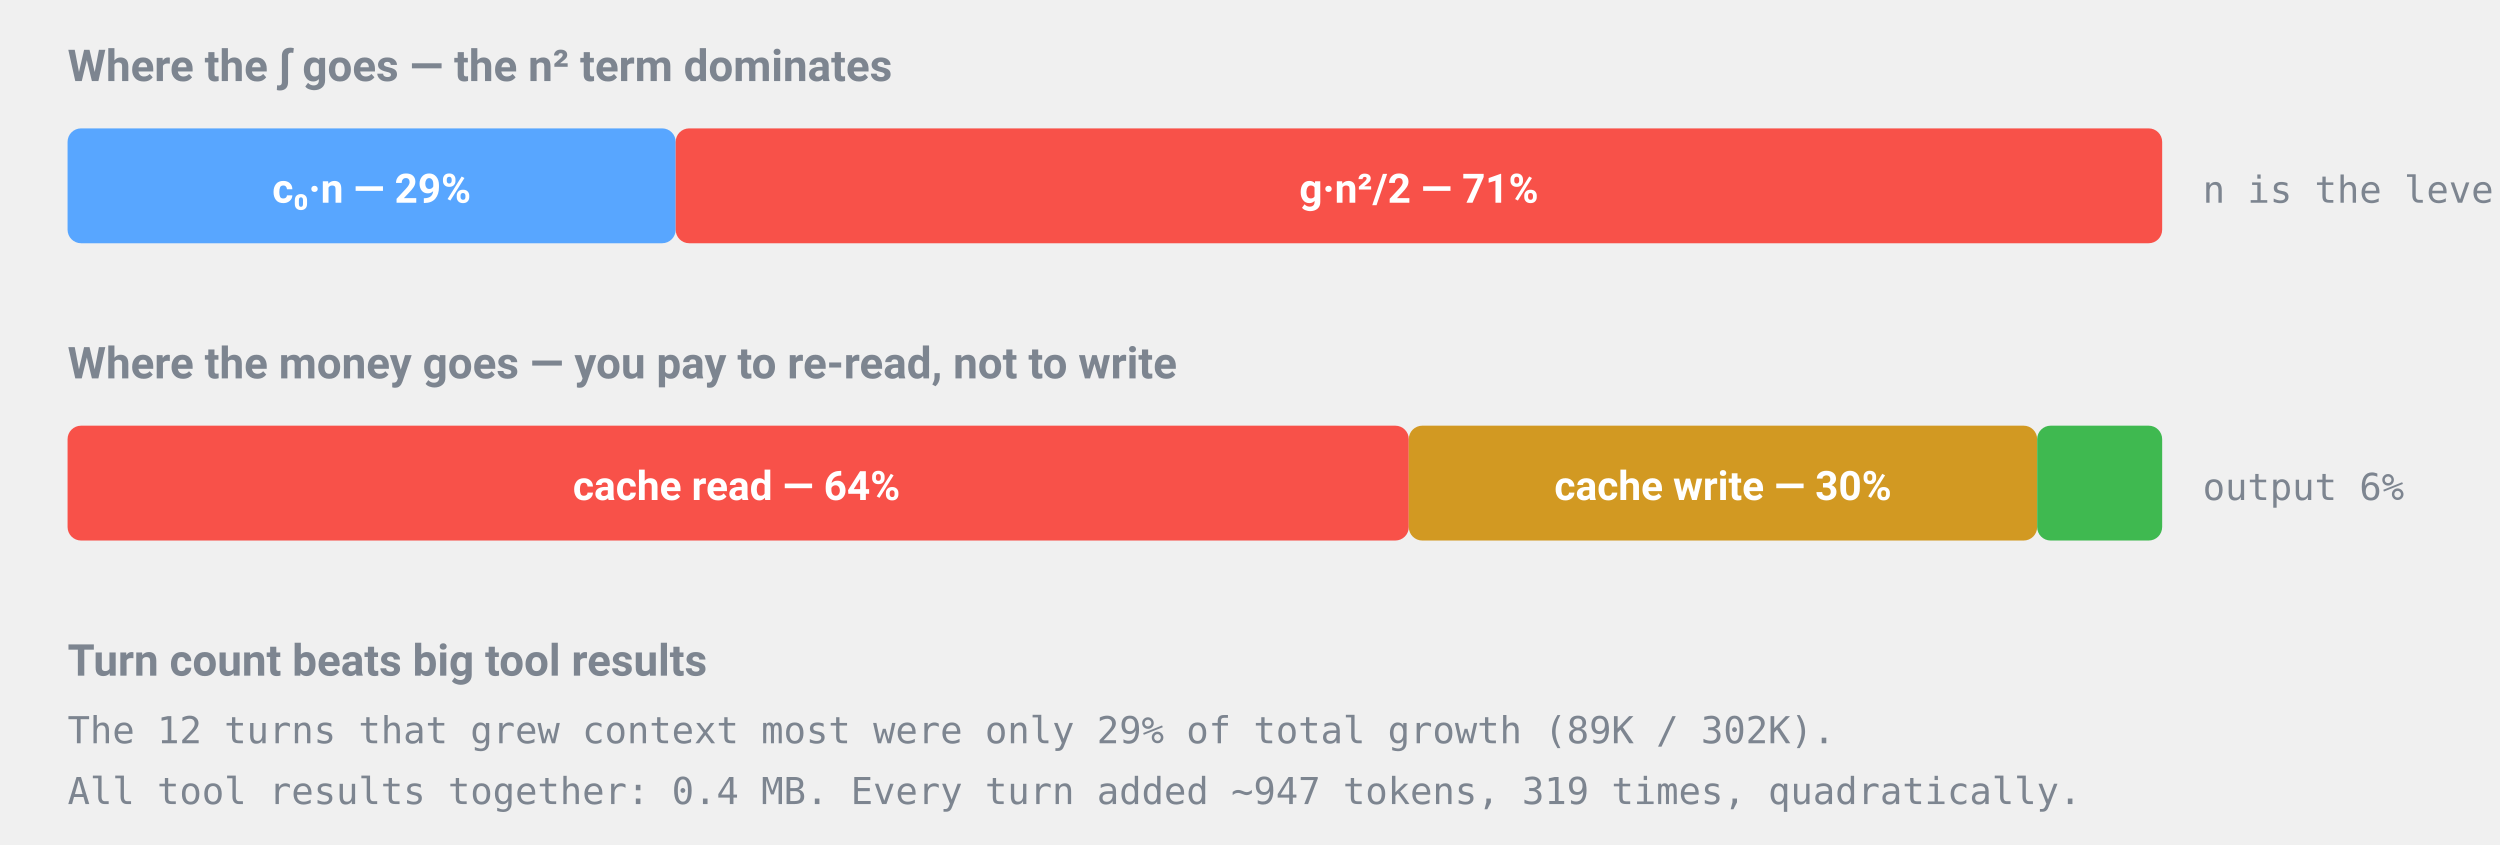
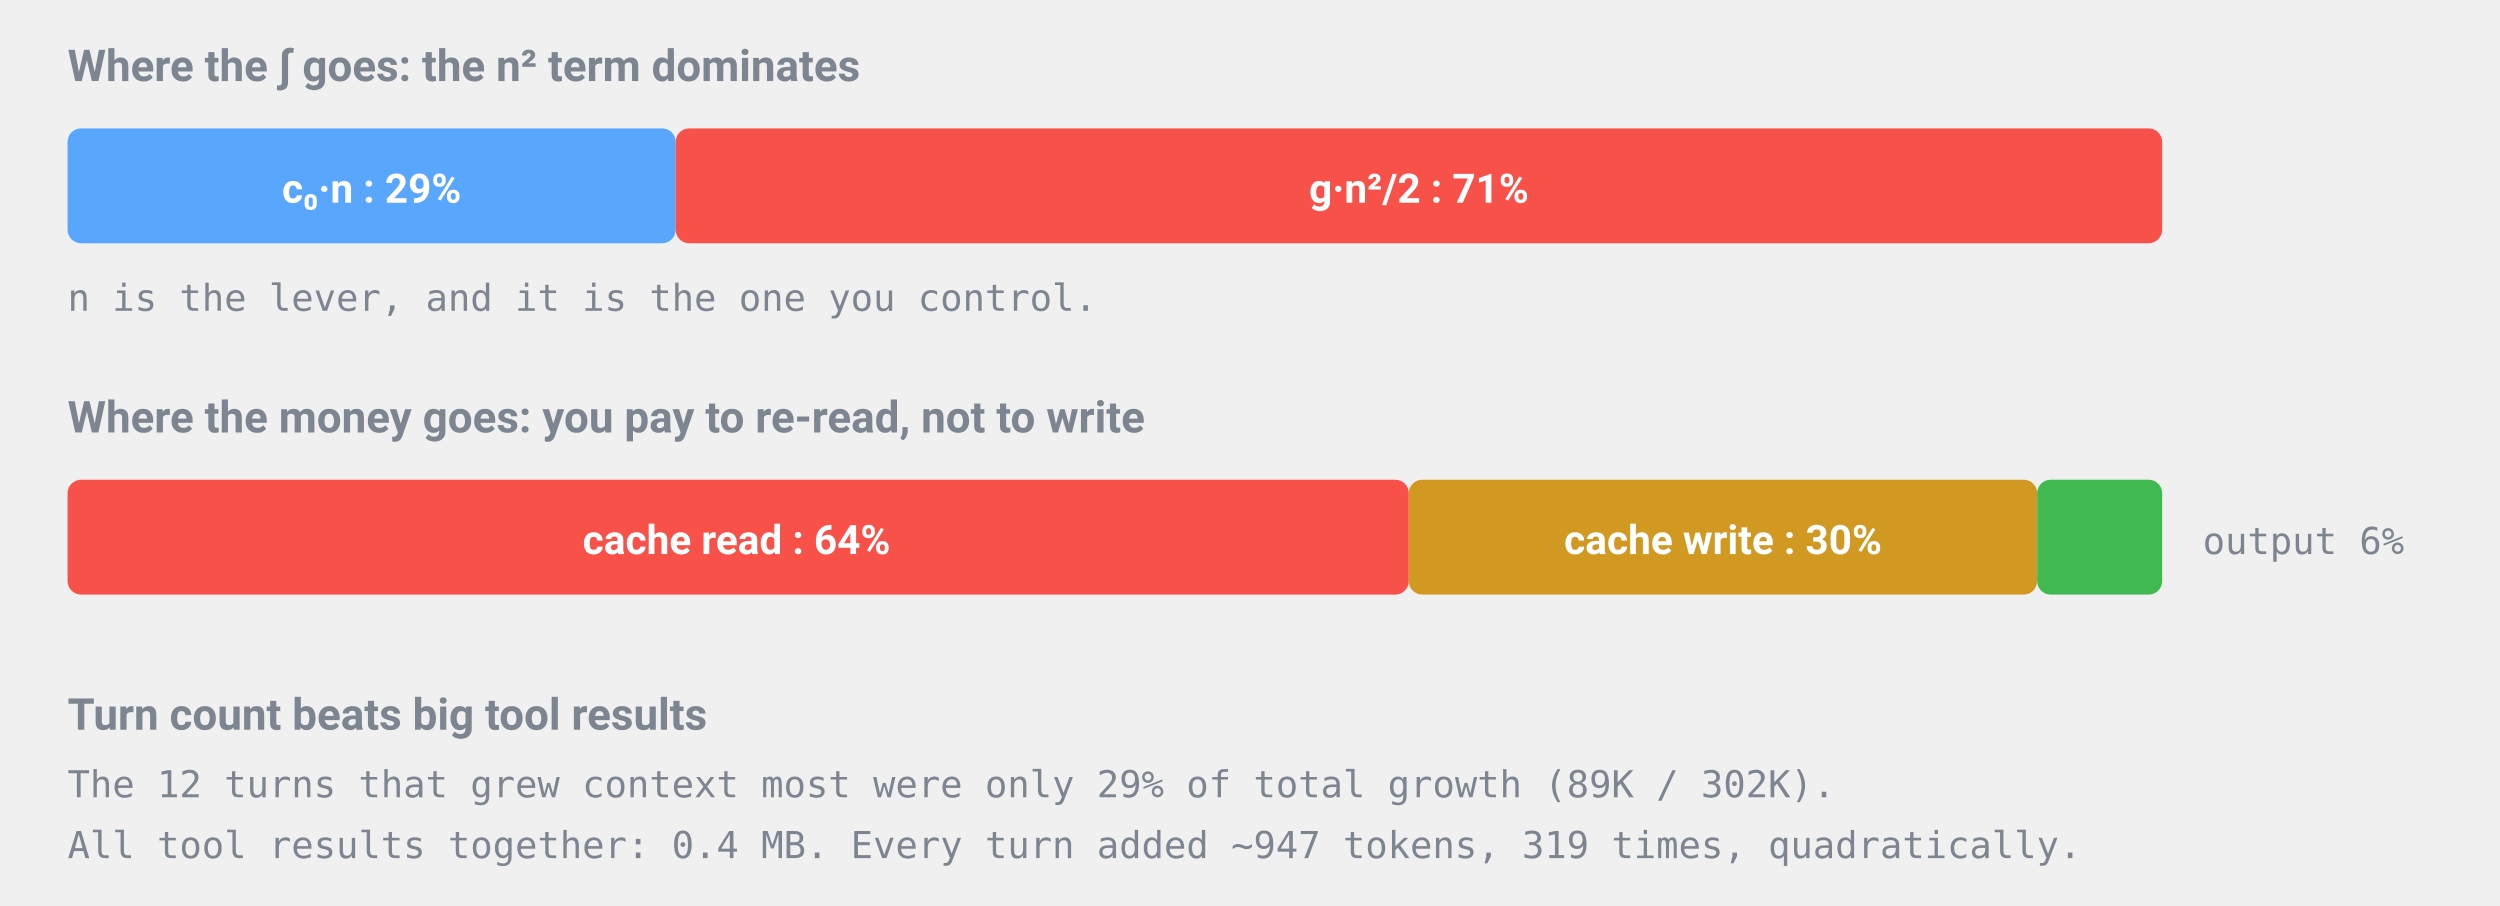
- <svg xmlns="http://www.w3.org/2000/svg" viewBox="0 0 740 250" width="740" height="250" role="img" aria-labelledby="t2 d2">
+ <svg xmlns="http://www.w3.org/2000/svg" viewBox="0 0 740 268" width="740" height="268" role="img" aria-labelledby="t2 d2">
  <style>
    .ttl { fill:#7d8590; font:600 13px ui-sans-serif,-apple-system,Segoe UI,Roboto,sans-serif }
-     .lbl { fill:#7d8590; font:400 12px ui-sans-serif,-apple-system,Segoe UI,Roboto,sans-serif }
    .mono{ fill:#7d8590; font:400 11px ui-monospace,SFMono-Regular,Menlo,monospace }
    .in  { fill:#ffffff; font:600 12px ui-sans-serif,-apple-system,Segoe UI,Roboto,sans-serif }
  </style>
-   <text class="ttl" x="20" y="24">Where the ∫ goes — the n² term dominates</text>
+   <text class="ttl" x="20" y="24">Where the ∫ goes: the n² term dominates</text>
  <rect x="20" y="38" width="180" height="34" rx="4" fill="#58a6ff" />
  <rect x="200" y="38" width="440" height="34" rx="4" fill="#f85149" />
-   <text class="in" x="110" y="60" text-anchor="middle">c₀·n — 29%</text>
-   <text class="in" x="420" y="60" text-anchor="middle">g·n²/2 — 71%</text>
-   <text class="mono" x="652" y="60">n is the lever</text>
-   <text class="ttl" x="20" y="112">Where the money goes — you pay to re-read, not to write</text>
-   <rect x="20" y="126" width="397" height="34" rx="4" fill="#f85149" />
-   <rect x="417" y="126" width="186" height="34" rx="4" fill="#d29922" />
-   <rect x="603" y="126" width="37" height="34" rx="4" fill="#3fb950" />
-   <text class="in" x="218" y="148" text-anchor="middle">cache read — 64%</text>
-   <text class="in" x="510" y="148" text-anchor="middle">cache write — 30%</text>
-   <text class="mono" x="652" y="148">output 6%</text>
-   <text class="ttl" x="20" y="200">Turn count beats big tool results</text>
-   <text class="mono" x="20" y="220">The 12 turns that grew context most were only 29% of total growth (89K / 302K).</text>
-   <text class="mono" x="20" y="238">All tool results together: 0.4 MB.  Every turn added ~947 tokens, 319 times, quadratically.</text>
+   <text class="in" x="110" y="60" text-anchor="middle">c₀·n : 29%</text>
+   <text class="in" x="420" y="60" text-anchor="middle">g·n²/2 : 71%</text>
+   <text class="mono" x="20" y="92">n is the lever, and it is the one you control.</text>
+   <text class="ttl" x="20" y="128">Where the money goes: you pay to re-read, not to write</text>
+   <rect x="20" y="142" width="397" height="34" rx="4" fill="#f85149" />
+   <rect x="417" y="142" width="186" height="34" rx="4" fill="#d29922" />
+   <rect x="603" y="142" width="37" height="34" rx="4" fill="#3fb950" />
+   <text class="in" x="218" y="164" text-anchor="middle">cache read : 64%</text>
+   <text class="in" x="510" y="164" text-anchor="middle">cache write : 30%</text>
+   <text class="mono" x="652" y="164">output 6%</text>
+   <text class="ttl" x="20" y="216">Turn count beats big tool results</text>
+   <text class="mono" x="20" y="236">The 12 turns that grew context most were only 29% of total growth (89K / 302K).</text>
+   <text class="mono" x="20" y="254">All tool results together: 0.4 MB. Every turn added ~947 tokens, 319 times, quadratically.</text>
</svg>
